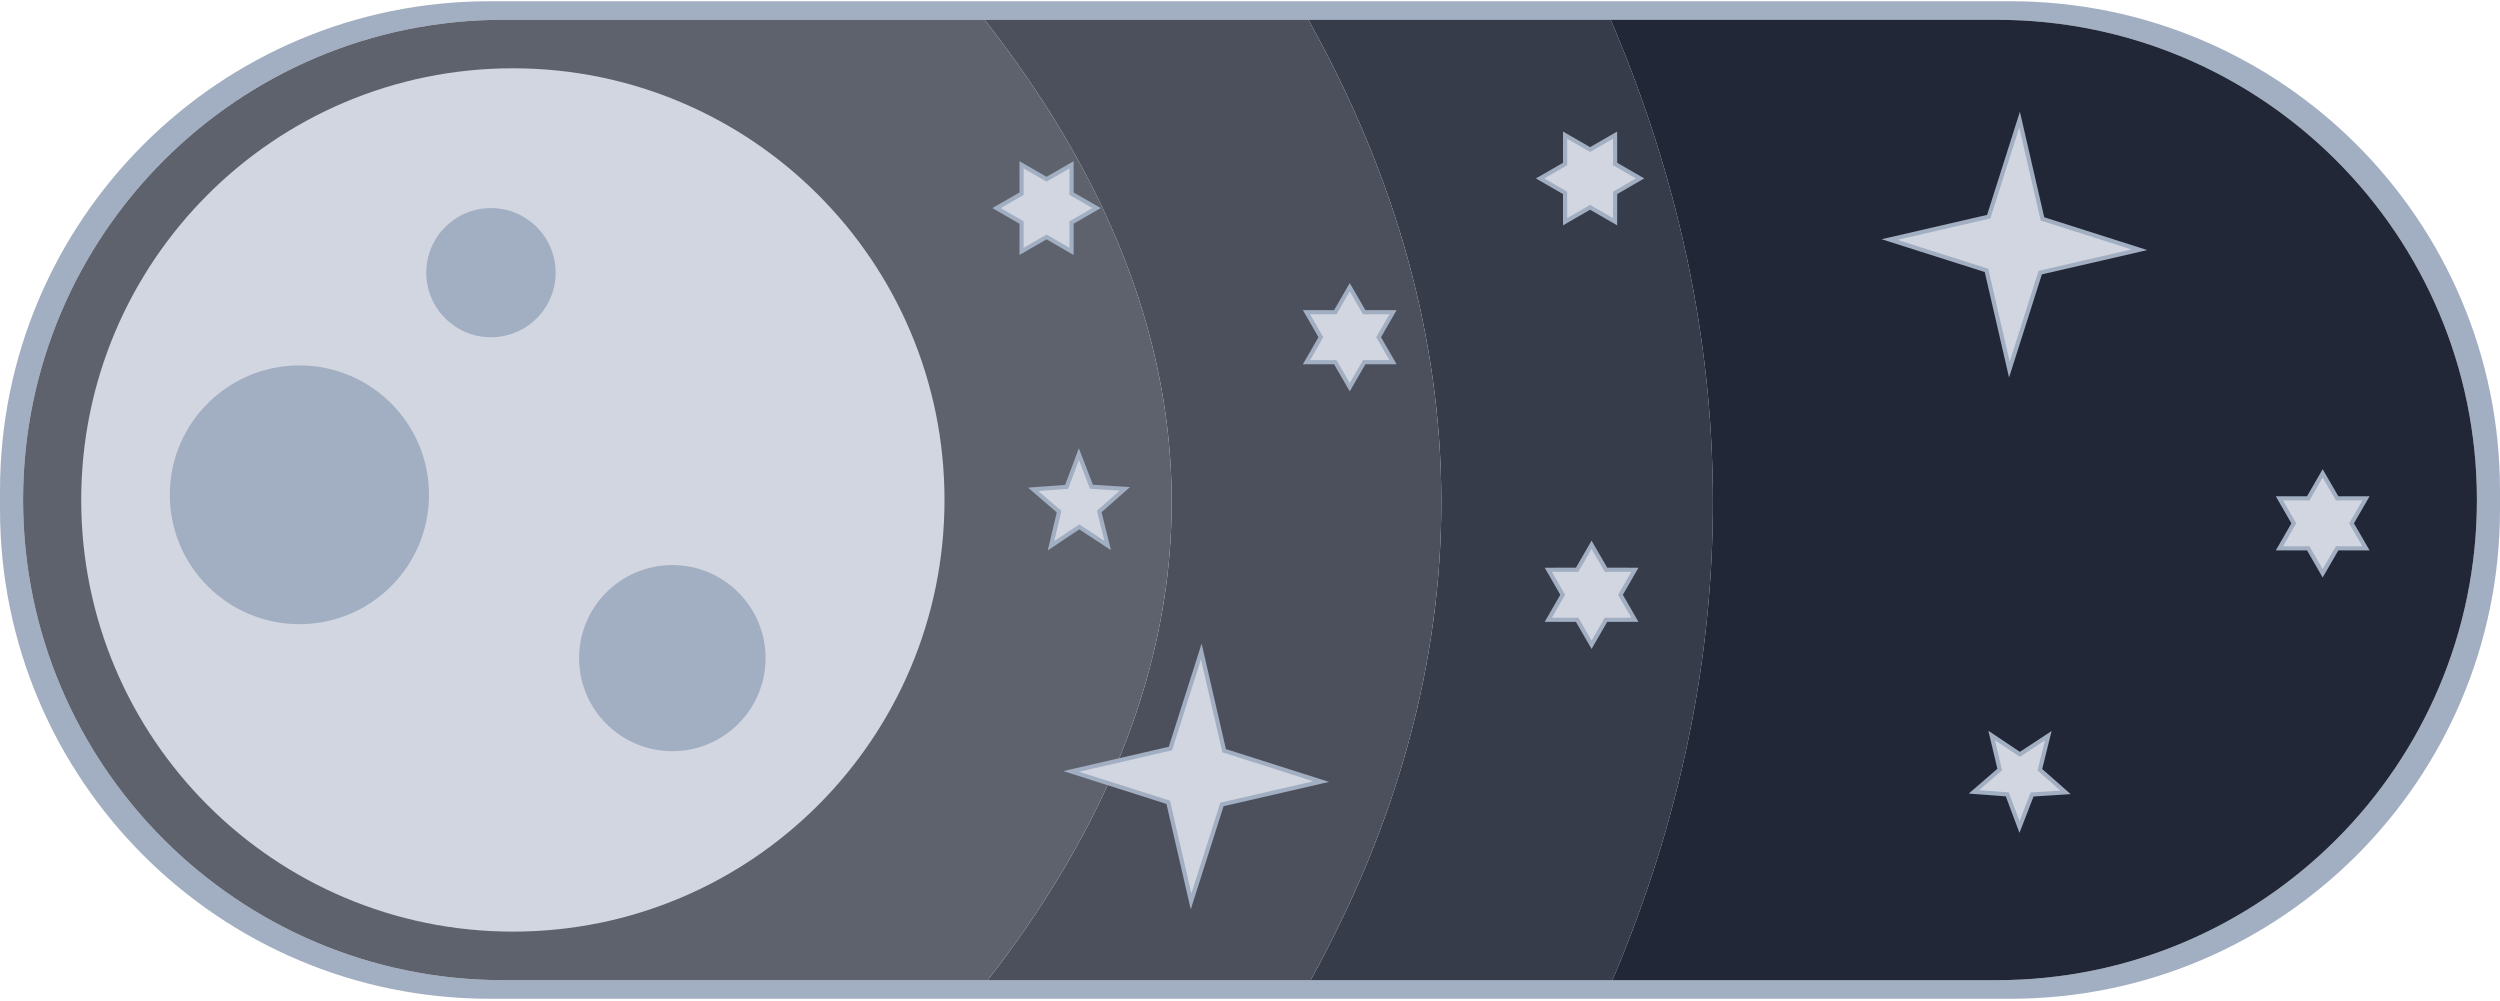
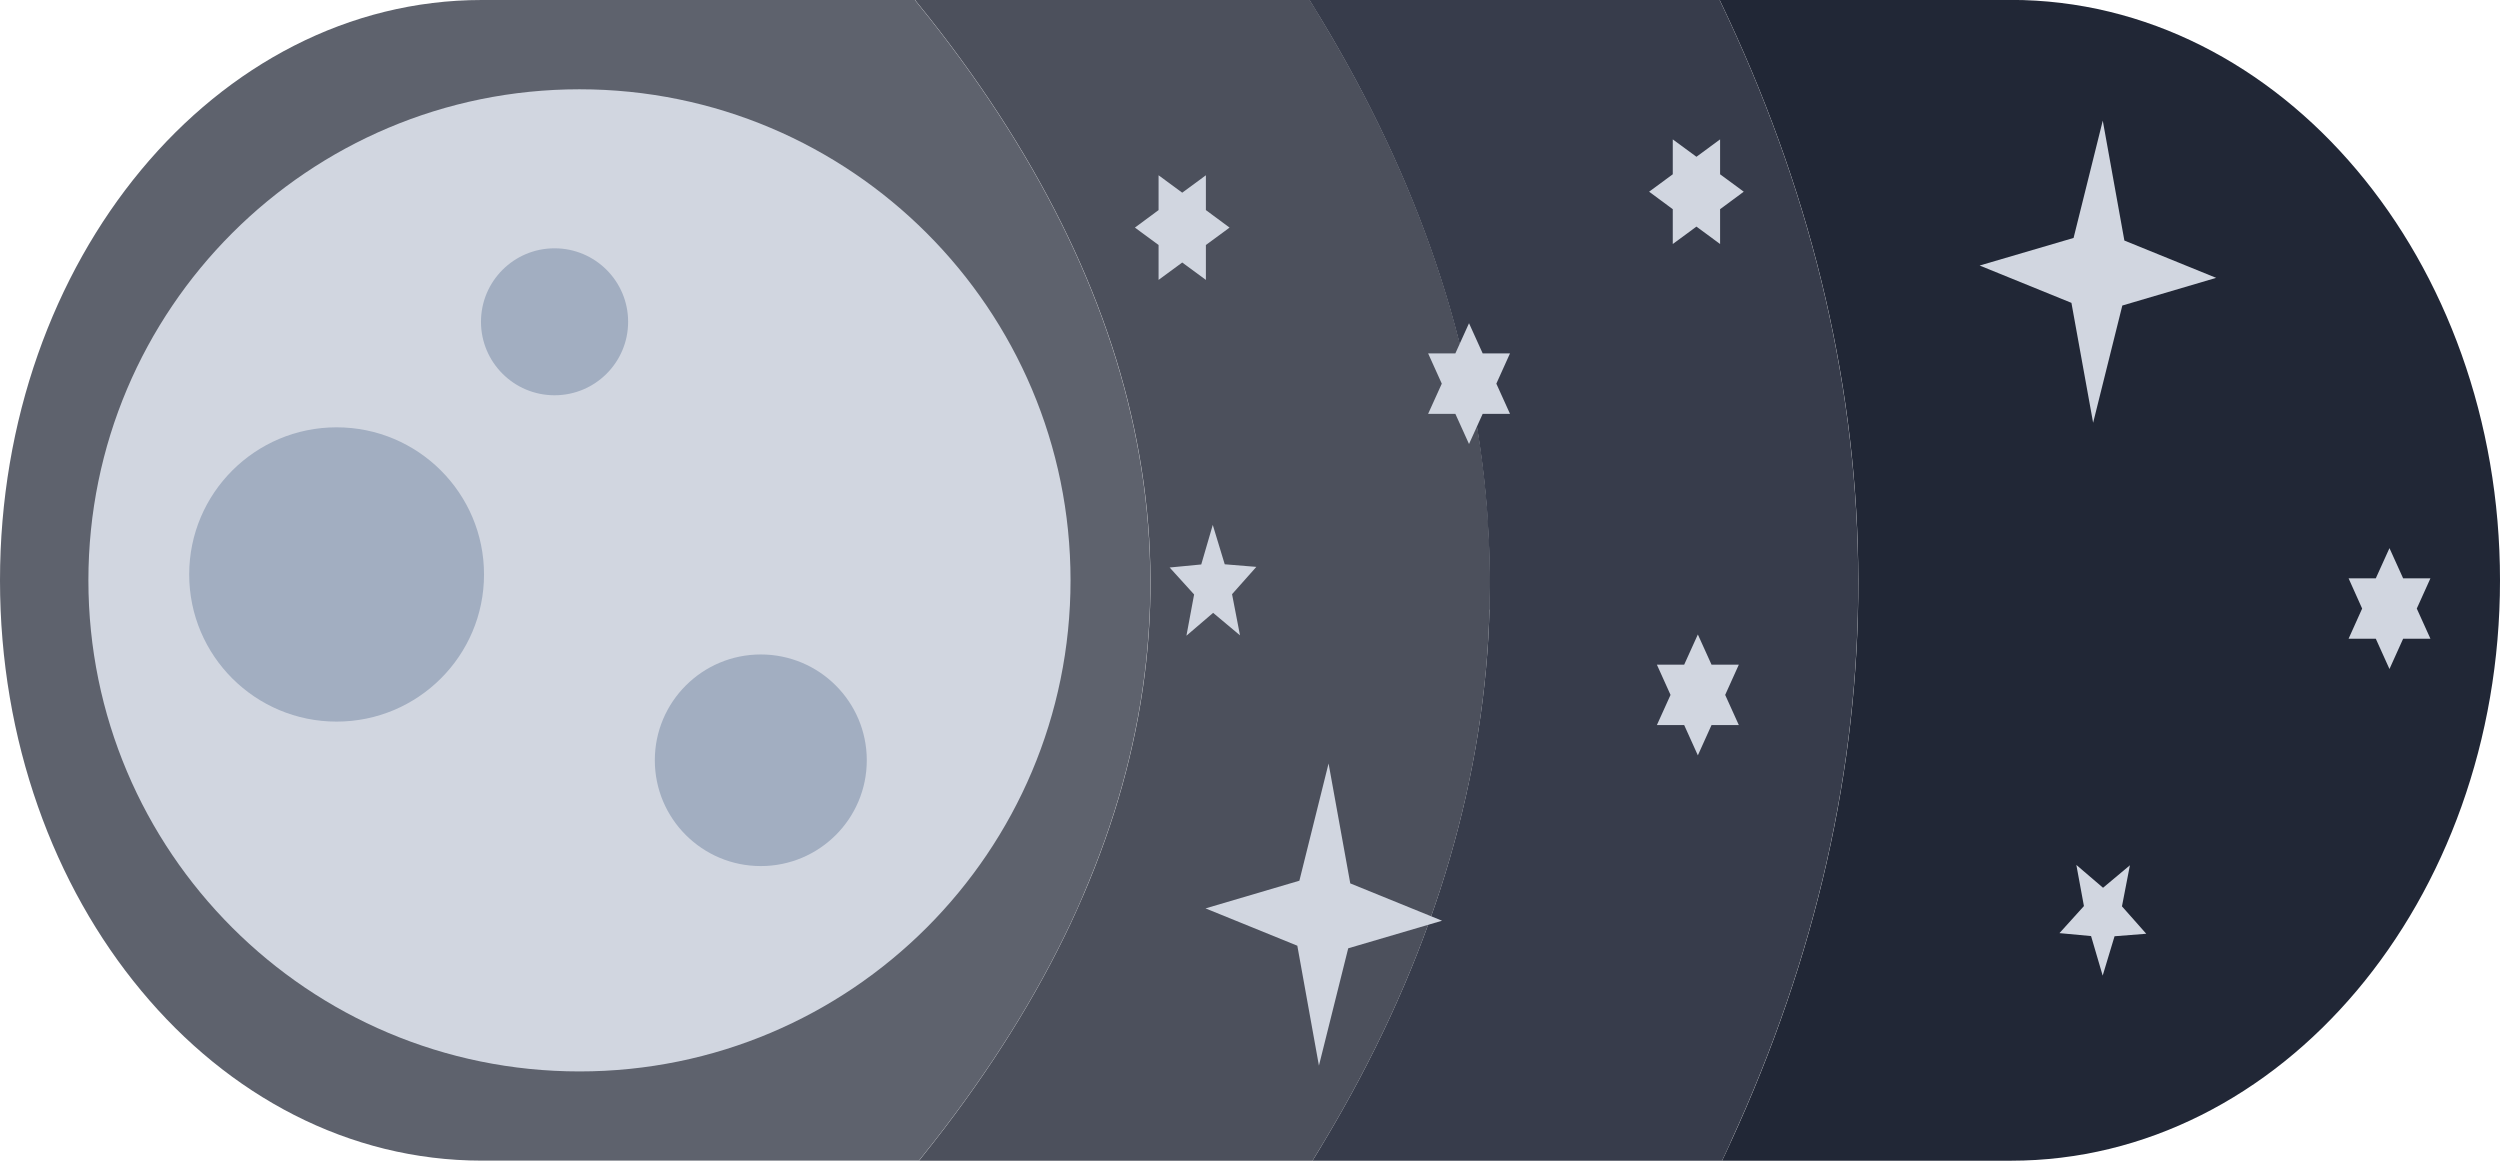
- <svg xmlns="http://www.w3.org/2000/svg" id="Layer_1" data-name="Layer 1" viewBox="0 0 600 240">
+ <svg xmlns="http://www.w3.org/2000/svg" id="Layer_1" viewBox="0 0 280 130">
  <defs>
-     <style>
-       .cls-1 {
-         fill: #373c4b;
-       }
- 
-       .cls-2 {
-         fill: #5e626d;
-       }
- 
-       .cls-3 {
-         fill: #212736;
-       }
- 
-       .cls-4 {
-         stroke: #a2aec1;
-         stroke-miterlimit: 10;
-       }
- 
-       .cls-4, .cls-5 {
-         fill: #d1d6e0;
-       }
- 
-       .cls-6 {
-         fill: #4c505c;
-       }
- 
-       .cls-7 {
-         fill: #a2aec1;
-       }
-     </style>
+     <style>.cls-1{fill:#373c4b;}.cls-2{fill:#5e626d;}.cls-3{fill:#212736;}.cls-4{fill:#4c505c;}.cls-5{fill:#d1d6e0;}.cls-6{fill:#a2aec1;}</style>
  </defs>
  <g id="night">
-     <g id="gradient">
-       <path class="cls-7" d="M482.51.3H117.5C52.61.3,0,52.89,0,117.79v4.42C0,187.1,52.61,239.7,117.5,239.7h365.01c64.89,0,117.49-52.61,117.49-117.5v-4.42C600,52.89,547.4.3,482.51.3ZM479.21,235.24H120.79c-31.82,0-60.64-12.9-81.49-33.76C18.44,180.63,5.54,151.81,5.54,119.99,5.54,56.35,57.14,4.75,120.79,4.75h358.42c31.82,0,60.64,12.9,81.49,33.75,20.86,20.85,33.76,49.67,33.76,81.49,0,63.65-51.6,115.25-115.25,115.25Z" />
-       <path class="cls-1" d="M386.99,235.24h-72.45c42.02-76.07,41.84-154.44-.53-230.49h72.56c32.56,76.05,32.71,154.42.42,230.49Z" />
-       <path class="cls-3" d="M594.46,119.99c0,63.65-51.6,115.25-115.25,115.25h-92.22c32.29-76.07,32.14-154.44-.42-230.49h92.64c31.82,0,60.64,12.9,81.49,33.75,20.86,20.85,33.76,49.67,33.76,81.49Z" />
-       <path class="cls-6" d="M314.54,235.24h-77.49c12.18-15.67,21.84-31.44,28.98-47.26.82-1.82,1.61-3.64,2.36-5.46,24.54-59.22,13.84-119.19-32.09-177.77h77.71c42.37,76.05,42.55,154.42.53,230.49Z" />
-       <path class="cls-2" d="M268.39,182.52c-.75,1.82-1.54,3.64-2.36,5.46-7.14,15.82-16.8,31.59-28.98,47.26h-116.26c-31.82,0-60.64-12.9-81.49-33.76C18.44,180.63,5.54,151.81,5.54,119.99,5.54,56.35,57.14,4.75,120.79,4.75h115.51c45.93,58.58,56.63,118.55,32.09,177.77Z" />
-     </g>
+     <path class="cls-3" d="M280,65c0,35.9-24.53,65-54.79,65h-32.34c.33-.7.66-1.38.97-2.08,19.15-41.57,19.06-84.3-.26-125.85-.32-.7-.65-1.39-.98-2.08h32.61c15.13,0,28.83,7.28,38.74,19.04,9.92,11.76,16.05,28.01,16.05,45.96Z" />
+     <path class="cls-2" d="M121.32,100.26c-.44,1.03-.9,2.06-1.38,3.08-3.86,8.23-8.99,16.42-15.37,24.57-.54.69-1.09,1.38-1.65,2.08h-48.96c-14.9,0-28.39-7.27-38.15-19.04C6.04,99.2,0,82.95,0,65,0,29.1,24.16,0,53.96,0h48.51c.57.7,1.12,1.39,1.67,2.08,25.56,32.39,31.28,65.49,17.17,98.19Z" />
+     <path class="cls-4" d="M166.82,68.27c-.02,1-.07,2-.12,3,0,.03,0,.07,0,.1-1.09,18.95-7.24,37.86-18.44,56.55-.42.7-.84,1.38-1.26,2.08h-44.07c.56-.7,1.11-1.39,1.65-2.08,6.38-8.15,11.51-16.35,15.37-24.57.48-1.03.94-2.06,1.38-3.08,14.11-32.7,8.39-65.8-17.17-98.19-.55-.69-1.1-1.38-1.67-2.08h44.19c.43.69.86,1.38,1.27,2.08,10.98,18.17,17.19,36.57,18.62,55,.05.58.09,1.17.11,1.77.03.42.05.84.07,1.26.05.86.08,1.72.1,2.59.05,1.86.04,3.72,0,5.59Z" />
+     <path class="cls-1" d="M193.84,127.92c-.31.7-.64,1.38-.97,2.08h-45.87c.43-.7.85-1.38,1.26-2.08,11.2-18.69,17.34-37.6,18.44-56.55,0-.03,0-.07,0-.1.06-1,.1-2,.12-3,.06-1.86.06-3.73,0-5.59-.02-.86-.05-1.72-.1-2.59-.02-.42-.04-.84-.07-1.26-.03-.59-.07-1.18-.11-1.77-1.43-18.43-7.64-36.83-18.62-55-.42-.7-.85-1.39-1.27-2.08h45.94c.33.69.66,1.38.98,2.08,19.31,41.55,19.41,84.28.26,125.85Z" />
    <g id="stars">
-       <polygon class="cls-4" points="477.29 52 453.47 57.49 476.76 64.9 482.25 88.71 489.66 65.43 513.47 59.94 490.19 52.53 484.7 28.71 477.29 52" />
-       <polygon class="cls-4" points="560.91 119.6 557.44 113.6 553.98 119.6 547.05 119.6 550.51 125.6 547.05 131.6 553.98 131.6 557.44 137.6 560.91 131.6 567.84 131.6 564.37 125.6 567.84 119.6 560.91 119.6" />
-       <polygon class="cls-4" points="327.41 74.93 323.94 68.93 320.47 74.93 313.55 74.93 317.01 80.93 313.55 86.93 320.47 86.93 323.94 92.93 327.41 86.93 334.33 86.93 330.87 80.93 334.33 74.93 327.41 74.93" />
-       <polygon class="cls-4" points="251.17 43.01 245.17 39.55 245.17 46.48 239.17 49.94 245.17 53.41 245.17 60.33 251.17 56.87 257.17 60.33 257.17 53.41 263.17 49.94 257.17 46.48 257.17 39.55 251.17 43.01" />
-       <polygon class="cls-4" points="381.62 35.89 375.62 32.43 375.62 39.36 369.62 42.82 375.62 46.29 375.62 53.22 381.62 49.75 387.62 53.22 387.63 46.29 393.62 42.82 387.63 39.36 387.62 32.43 381.62 35.89" />
-       <polygon class="cls-4" points="261.95 116.82 258.93 108.99 255.99 116.85 247.97 117.44 254.18 122.8 252.24 130.99 259.02 126.45 265.84 130.92 263.82 122.75 269.97 117.32 261.95 116.82" />
-       <polygon class="cls-4" points="487.7 190.68 484.68 198.5 481.75 190.65 473.73 190.05 479.93 184.69 477.99 176.5 484.77 181.04 491.59 176.57 489.57 184.74 495.73 190.17 487.7 190.68" />
-       <polygon class="cls-4" points="280.9 179.65 257.08 185.14 280.37 192.55 285.86 216.36 293.27 193.07 317.08 187.58 293.8 180.17 288.31 156.36 280.9 179.65" />
-       <polygon class="cls-4" points="385.44 136.74 381.98 130.75 378.51 136.74 371.59 136.75 375.05 142.75 371.59 148.75 378.51 148.75 381.98 154.75 385.44 148.75 392.37 148.75 388.91 142.75 392.37 136.75 385.44 136.74" />
-       <polygon class="cls-4" points="94.81 95.51 71 101 94.29 108.41 99.78 132.22 107.19 108.93 131 103.44 107.71 96.03 102.22 72.22 94.81 95.51" />
-       <polygon class="cls-4" points="171.71 67.9 168.7 60.08 165.76 67.93 157.74 68.53 163.95 73.89 162.01 82.08 168.78 77.54 175.61 82.01 173.58 73.84 179.74 68.41 171.71 67.9" />
-       <polygon class="cls-4" points="67.56 157.4 61.56 153.94 61.56 160.87 55.56 164.33 61.56 167.8 61.56 174.72 67.56 171.26 73.56 174.72 73.56 167.8 79.56 164.33 73.56 160.87 73.56 153.94 67.56 157.4" />
-       <polygon class="cls-4" points="157.35 153.06 154.33 160.88 151.39 153.03 143.37 152.43 149.58 147.07 147.64 138.88 154.42 143.42 161.24 138.95 159.22 147.12 165.37 152.55 157.35 153.06" />
+       <polygon class="cls-5" points="232.24 26.65 221.72 29.74 232 33.92 234.43 47.35 237.7 34.22 248.21 31.12 237.93 26.94 235.51 13.51 232.24 26.65" />
+       <polygon class="cls-5" points="269.15 64.77 267.62 61.39 266.09 64.77 263.04 64.77 264.56 68.16 263.04 71.54 266.09 71.54 267.62 74.93 269.15 71.54 272.21 71.54 270.68 68.16 272.21 64.77 269.15 64.77" />
+       <polygon class="cls-5" points="166.06 39.58 164.53 36.2 163 39.58 159.95 39.58 161.48 42.97 159.95 46.35 163 46.35 164.53 49.73 166.06 46.35 169.12 46.35 167.59 42.97 169.12 39.58 166.06 39.58" />
+       <polygon class="cls-5" points="132.41 21.58 129.76 19.63 129.76 23.53 127.11 25.49 129.76 27.44 129.76 31.35 132.41 29.4 135.06 31.35 135.06 27.44 137.71 25.49 135.06 23.53 135.06 19.63 132.41 21.58" />
+       <polygon class="cls-5" points="190 17.56 187.35 15.61 187.35 19.52 184.7 21.47 187.35 23.43 187.35 27.33 190 25.38 192.65 27.33 192.65 23.43 195.3 21.47 192.65 19.52 192.65 15.61 190 17.56" />
+       <polygon class="cls-5" points="137.17 63.2 135.83 58.79 134.54 63.22 131 63.56 133.74 66.58 132.88 71.2 135.87 68.64 138.88 71.16 137.99 66.55 140.71 63.49 137.17 63.2" />
+       <polygon class="cls-5" points="236.83 104.86 235.5 109.27 234.2 104.84 230.66 104.51 233.4 101.48 232.55 96.87 235.54 99.43 238.55 96.91 237.66 101.51 240.38 104.58 236.83 104.86" />
+       <polygon class="cls-5" points="145.53 98.64 135.02 101.74 145.3 105.92 147.72 119.35 151 106.21 161.51 103.12 151.23 98.94 148.8 85.51 145.53 98.64" />
+       <polygon class="cls-5" points="191.69 74.44 190.16 71.06 188.63 74.44 185.57 74.44 187.1 77.83 185.57 81.21 188.63 81.21 190.16 84.6 191.69 81.21 194.75 81.21 193.22 77.83 194.75 74.44 191.69 74.44" />
+       <polygon class="cls-5" points="60.59 78.77 50.08 81.87 60.36 86.05 62.78 99.48 66.05 86.35 76.57 83.25 66.29 79.07 63.86 65.64 60.59 78.77" />
+       <polygon class="cls-5" points="78.91 44.42 77.57 40.01 76.28 44.44 72.74 44.77 75.48 47.8 74.62 52.42 77.61 49.86 80.62 52.37 79.73 47.77 82.45 44.71 78.91 44.42" />
+       <polygon class="cls-5" points="35.21 51.75 32.56 49.8 32.56 53.71 29.91 55.66 32.56 57.62 32.56 61.52 35.21 59.57 37.86 61.52 37.86 57.62 40.51 55.66 37.86 53.71 37.86 49.8 35.21 51.75" />
+       <polygon class="cls-5" points="86.53 104.22 85.2 108.63 83.9 104.2 80.36 103.87 83.1 100.84 82.24 96.22 85.23 98.78 88.25 96.26 87.35 100.87 90.07 103.93 86.53 104.22" />
    </g>
    <g id="moon">
-       <path class="cls-5" d="M226.68,119.99c0,57.22-46.38,103.6-103.59,103.6S19.49,177.21,19.49,119.99,65.87,16.39,123.09,16.39s103.59,46.39,103.59,103.6Z" />
-       <ellipse class="cls-7" cx="71.86" cy="118.75" rx="31.1" ry="31.05" />
-       <ellipse class="cls-7" cx="161.36" cy="157.95" rx="22.37" ry="22.33" />
-       <ellipse class="cls-7" cx="117.83" cy="65.44" rx="15.52" ry="15.5" />
+       <path class="cls-5" d="M119.9,65c0,30.38-24.62,55-55,55S9.9,95.38,9.9,65,34.52,10,64.9,10s55,24.63,55,55Z" />
+       <ellipse class="cls-6" cx="37.7" cy="64.34" rx="16.51" ry="16.48" />
+       <ellipse class="cls-6" cx="85.21" cy="85.15" rx="11.87" ry="11.85" />
+       <ellipse class="cls-6" cx="62.11" cy="36.04" rx="8.24" ry="8.23" />
    </g>
  </g>
</svg>
